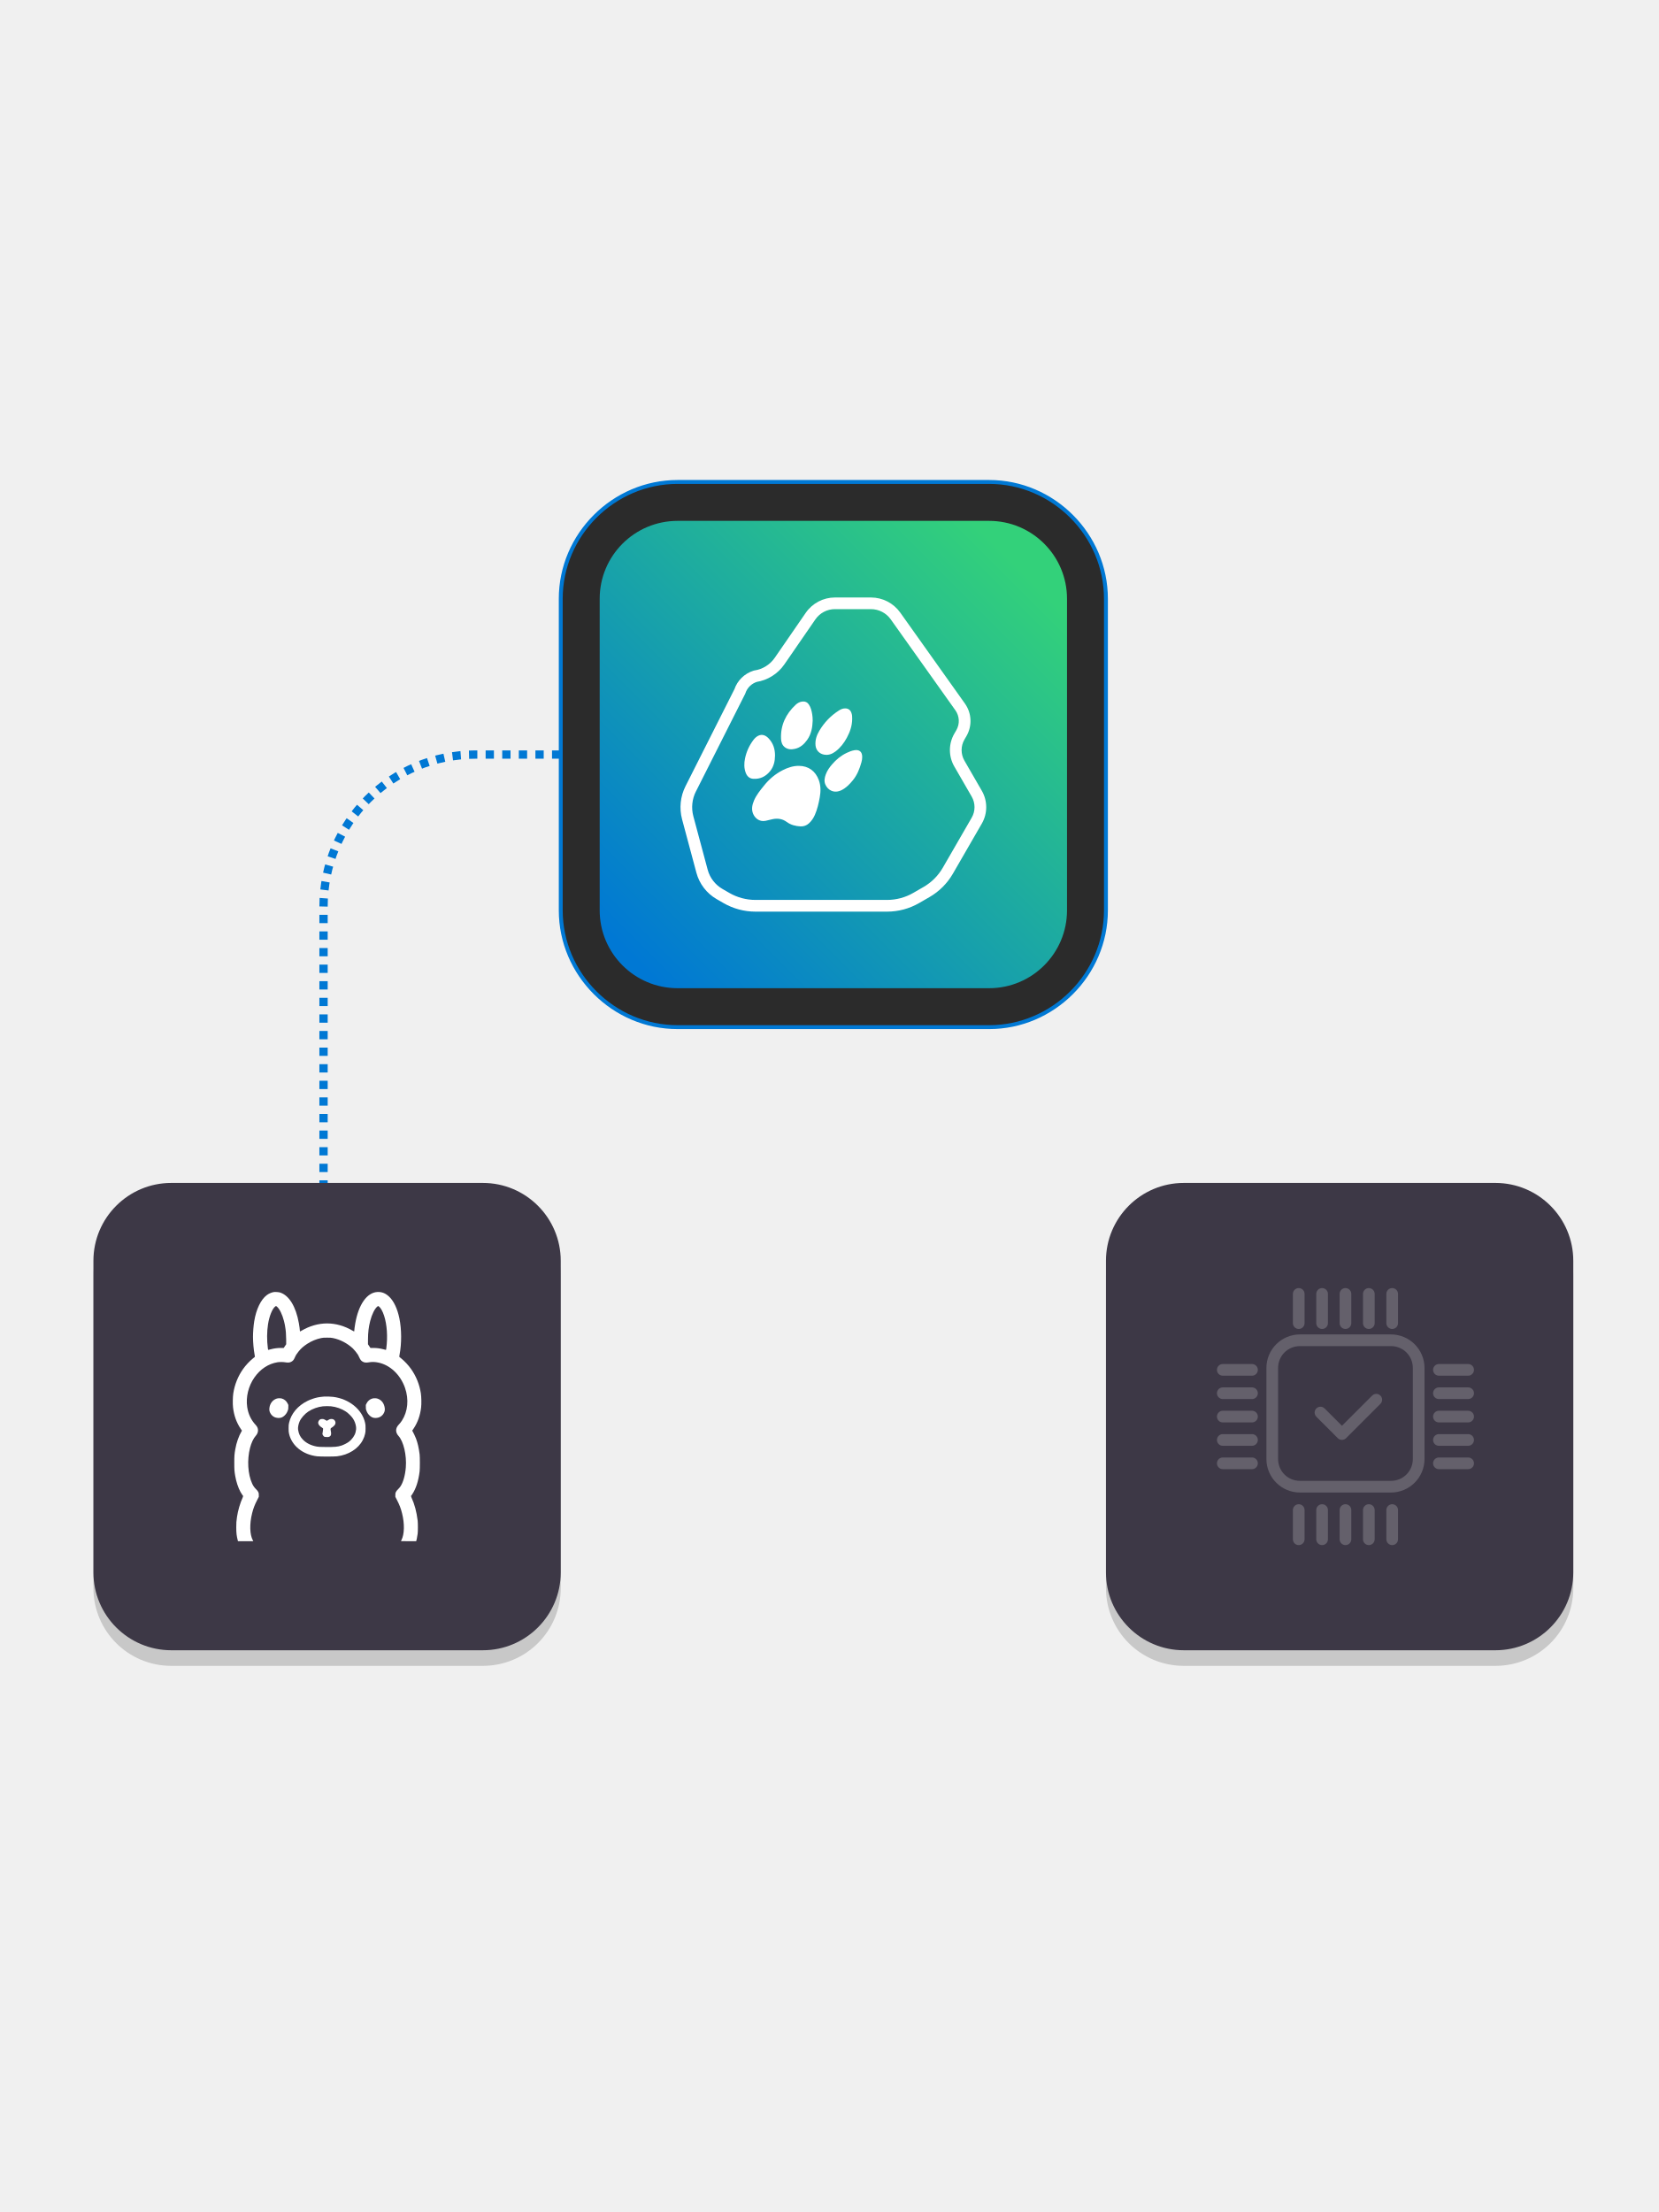
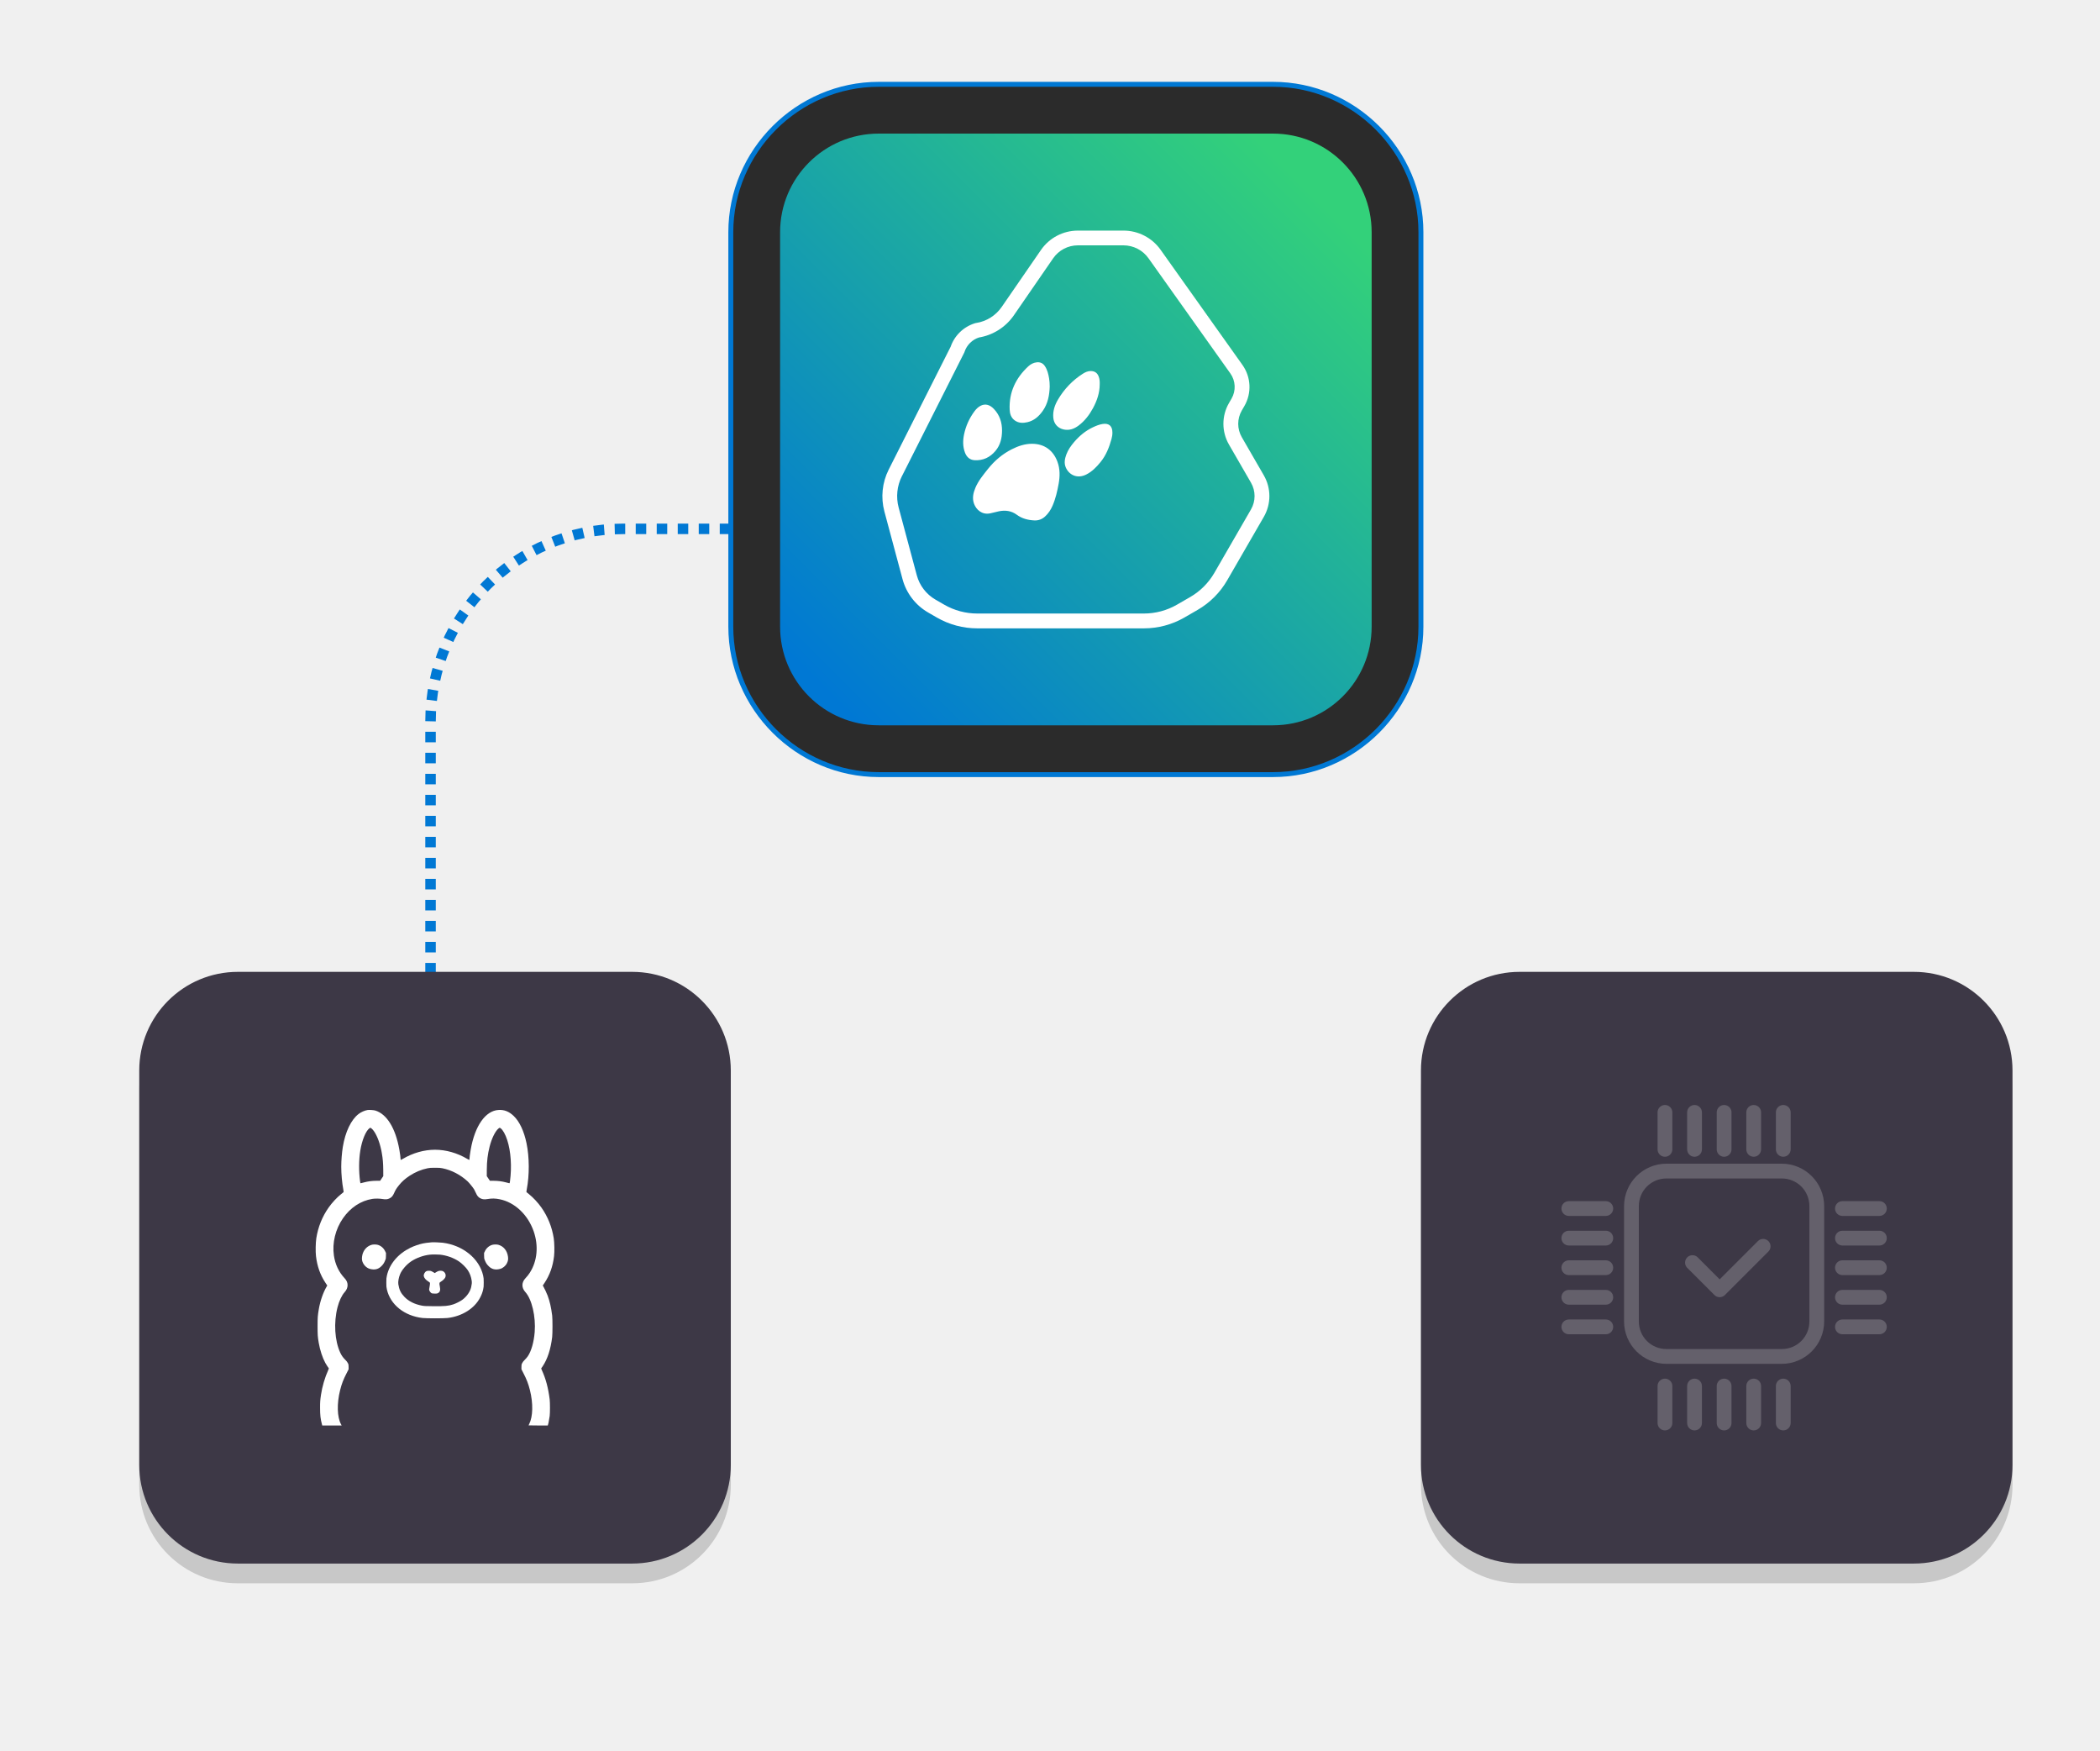
- <svg xmlns="http://www.w3.org/2000/svg" xmlns:xlink="http://www.w3.org/1999/xlink" width="600" height="800" viewBox="0 0 158.75 211.667" version="1.1" id="svg1">
+ <svg xmlns="http://www.w3.org/2000/svg" xmlns:xlink="http://www.w3.org/1999/xlink" width="600" height="500" viewBox="0 0 158.75 132.292" version="1.1" id="svg1">
  <defs id="defs1">
    <linearGradient id="linearGradient190">
      <stop style="stop-color:#0078d4;stop-opacity:1;" offset="0" id="stop190" />
      <stop style="stop-color:#33d17a;stop-opacity:1" offset="1" id="stop191" />
    </linearGradient>
    <linearGradient xlink:href="#linearGradient190" id="linearGradient192-6" gradientUnits="userSpaceOnUse" x1="256.646" y1="244.475" x2="283.104" y2="218.017" />
    <linearGradient xlink:href="#linearGradient190" id="linearGradient1" gradientUnits="userSpaceOnUse" x1="291.042" y1="199.496" x2="317.5" y2="173.037" />
  </defs>
  <g id="layer1">
-     <path id="rect72-6" style="font-variation-settings:'opsz' 32;fill:none;stroke:#0078d4;stroke-width:0.794;stroke-dasharray:0.794, 0.794;stroke-dashoffset:0;stroke-opacity:1;paint-order:stroke markers fill" d="M 30.959,118.505 V 86.755 c 0,-8.062 6.49,-14.552 14.552,-14.552 h 23.746" />
-     <g id="g90" transform="matrix(1.408459,0,0,1.408459,-345.0831,-184.9292)">
-       <path id="rect71" style="font-variation-settings:'opsz' 32;fill:#000000;fill-opacity:0.169;stroke-width:0.529;stroke-dasharray:0.529, 1.587;paint-order:stroke markers fill" d="m 325.438,212.725 h 21.167 c 2.932,0 5.292,2.36 5.292,5.292 v 21.167 c 0,2.932 -2.36,5.292 -5.292,5.292 H 325.438 c -2.932,0 -5.292,-2.36 -5.292,-5.292 v -21.167 c 0,-2.932 2.36,-5.292 5.292,-5.292 z m -34.396,-44.979 h 21.167 c 2.932,0 5.292,2.36 5.292,5.292 v 21.167 c 0,2.932 -2.36,5.292 -5.292,5.292 h -21.167 c -2.932,0 -5.292,-2.36 -5.292,-5.292 v -21.167 c 0,-2.932 2.36,-5.292 5.292,-5.292 z m -34.396,44.979 h 21.167 c 2.932,0 5.292,2.36 5.292,5.292 v 21.167 c 0,2.932 -2.36,5.292 -5.292,5.292 h -21.167 c -2.932,0 -5.292,-2.36 -5.292,-5.292 v -21.167 c 0,-2.932 2.36,-5.292 5.292,-5.292 z" />
-       <rect style="font-variation-settings:'opsz' 32;opacity:1;vector-effect:none;fill:#3d3846;fill-opacity:1;stroke-width:0.529;stroke-linecap:butt;stroke-linejoin:miter;stroke-miterlimit:4;stroke-dasharray:0.529, 1.587;stroke-dashoffset:0;stroke-opacity:1;-inkscape-stroke:none;paint-order:stroke markers fill;stop-color:#000000;stop-opacity:1" id="rect2" width="31.75" height="31.75" x="251.354" y="211.667" ry="5.292" />
-       <g id="g5" transform="matrix(0.01983302,0,0,0.01983302,260.8231,219.075)" style="fill:#ffffff">
-         <path d="M 140.629,0.24 C 132.66,1.527 123.097,5.696 116.354,10.845 95.941,26.354 80.125,59.273 73.444,100.283 c -2.513,15.509 -4.23,37.026 -4.23,53.455 0,19.371 2.268,44.136 5.517,61.239 0.736,3.801 1.103,7.173 0.797,7.418 -0.245,0.245 -3.249,2.697 -6.621,5.394 C 57.383,236.984 44.203,251.145 35.13,264.08 17.721,288.784 6.442,316.86 1.721,347.265 -0.118,359.28 -0.608,383.555 0.863,395.57 4.112,423.278 12.449,446.695 26.732,468.151 l 4.659,6.927 -1.349,2.268 c -9.563,16.061 -17.716,39.294 -21.517,61.607 -3.004,17.655 -3.372,22.375 -3.372,46.037 0,23.847 0.307,28.567 3.126,45.057 3.372,19.739 10.237,40.642 17.9,54.558 2.513,4.536 8.643,13.976 9.379,14.467 0.245,0.122 -0.49,2.39 -1.655,5.026 -8.827,19.31 -16.367,44.995 -19.494,66.635 -2.207,14.834 -2.513,19.616 -2.513,35.248 0,19.922 1.103,29.608 5.272,45.485 l 0.613,2.329 H 44.019 70.317 l -1.716,-3.249 c -10.605,-19.616 -11.586,-56.029 -2.452,-92.38 4.168,-16.797 8.889,-29.118 17.716,-46.099 l 5.272,-10.298 v -6.314 c 0,-5.885 -0.123,-6.559 -2.023,-10.421 -1.471,-2.943 -3.433,-5.456 -6.927,-8.889 -5.946,-5.762 -10.237,-11.831 -13.67,-19.31 -15.08,-32.735 -18.023,-81.346 -7.417,-122.786 4.414,-17.287 11.709,-32.673 19.371,-41.071 5.211,-5.763 7.908,-12.199 7.908,-18.881 0,-6.927 -2.452,-12.628 -7.969,-18.574 -15.816,-16.919 -25.562,-37.517 -29.057,-61.485 -4.965,-34.145 4.046,-71.355 24.52,-100.84 20.046,-28.935 48.182,-47.509 79.63,-52.474 7.049,-1.165 20.229,-0.981 27.585,0.368 8.031,1.41 13.057,0.98 18.207,-1.472 6.375,-3.003 9.563,-6.743 13.302,-15.325 3.31,-7.662 5.885,-11.831 12.812,-20.474 8.337,-10.36 16.367,-17.41 29.24,-25.931 14.713,-9.624 31.448,-16.612 48.122,-19.984 6.068,-1.226 8.888,-1.41 20.229,-1.41 11.341,0 14.161,0.184 20.229,1.41 24.459,4.966 48.735,17.594 68.106,35.493 4.168,3.862 14.16,16.245 17.348,21.395 1.226,2.022 3.372,6.314 4.72,9.501 3.739,8.582 6.927,12.322 13.302,15.325 4.966,2.391 10.176,2.882 17.9,1.594 12.199,-2.084 21.578,-1.9 33.532,0.552 40.704,8.214 76.136,41.746 91.829,86.68 13.67,39.416 9.808,80.672 -10.544,112.18 -3.433,5.334 -6.866,9.625 -11.831,14.897 -10.728,11.463 -10.728,25.685 -0.061,37.455 17.532,19.187 28.505,66.389 25.194,108.012 -2.206,27.463 -9.256,52.045 -18.942,65.96 -1.716,2.452 -5.271,6.62 -7.969,9.195 -3.494,3.433 -5.455,5.946 -6.927,8.889 -1.9,3.862 -2.023,4.536 -2.023,10.421 v 6.314 l 5.272,10.298 c 8.828,16.981 13.548,29.302 17.716,46.099 9.012,35.861 8.215,71.538 -2.084,91.829 -0.858,1.716 -1.594,3.31 -1.594,3.494 0,0.184 11.709,0.306 26.053,0.306 h 25.992 l 0.674,-2.636 c 0.368,-1.409 0.981,-3.555 1.287,-4.781 0.675,-2.697 2.023,-10.666 3.127,-18.329 1.042,-7.724 1.042,-36.168 0,-44.75 -3.923,-31.141 -10.483,-55.845 -21.21,-79.201 -1.165,-2.636 -1.901,-4.904 -1.656,-5.026 0.307,-0.184 2.023,-2.636 3.862,-5.395 13.364,-20.229 21.578,-45.669 25.747,-79.262 1.103,-9.257 1.103,-49.041 0,-57.93 -2.943,-22.926 -6.498,-38.497 -12.383,-54.251 -2.452,-6.559 -8.95,-20.413 -11.708,-24.888 l -1.349,-2.268 4.659,-6.927 c 14.283,-21.456 22.62,-44.873 25.869,-72.581 1.471,-12.015 0.981,-36.29 -0.858,-48.305 -4.782,-30.467 -16,-58.42 -33.409,-83.185 -9.073,-12.935 -22.253,-27.096 -33.777,-36.291 -3.372,-2.697 -6.376,-5.149 -6.621,-5.394 -0.306,-0.245 0.062,-3.617 0.797,-7.418 7.418,-38.681 7.172,-86.924 -0.613,-124.625 C 563.913,57.495 551.653,31.381 535.837,16.301 523.209,4.286 510.336,-0.864 494.888,0.117 459.456,2.202 430.89,42.967 419.61,107.21 c -1.839,10.36 -3.432,22.498 -3.432,25.808 0,1.287 -0.246,2.329 -0.552,2.329 -0.307,0 -2.697,-1.226 -5.272,-2.758 -27.34,-16.184 -57.746,-24.827 -87.354,-24.827 -29.608,0 -60.014,8.643 -87.354,24.827 -2.575,1.532 -4.965,2.758 -5.272,2.758 -0.306,0 -0.552,-1.042 -0.552,-2.329 0,-3.433 -1.655,-15.938 -3.432,-25.808 C 216.152,49.526 192.674,11.335 161.472,1.711 157.181,0.424 144.982,-0.434 140.629,0.24 Z M 151.051,50.139 c 8.827,6.988 18.635,26.972 24.275,49.347 1.042,4.046 2.145,8.705 2.452,10.421 0.245,1.656 0.919,5.395 1.471,8.276 2.391,12.996 3.494,27.034 3.617,44.137 l 0.061,16.858 -4.23,6.252 -4.229,6.314 h -9.87 c -11.524,0 -22.988,1.472 -33.961,4.414 -3.923,0.981 -7.724,1.962 -8.459,2.146 -1.165,0.245 -1.349,-0.123 -2.023,-5.15 -3.617,-27.279 -3.433,-57.5 0.552,-82.634 4.413,-28.014 14.712,-53.393 24.765,-60.871 2.391,-1.778 2.82,-1.716 5.579,0.49 z m 349.538,-0.429 c 6.069,4.475 12.751,16.367 17.716,31.57 9.992,30.405 12.812,72.151 7.54,111.874 -0.674,5.027 -0.858,5.395 -2.023,5.15 -0.735,-0.184 -4.536,-1.165 -8.459,-2.146 -10.973,-2.942 -22.437,-4.414 -33.961,-4.414 h -9.87 l -4.229,-6.314 -4.23,-6.252 0.061,-16.858 c 0.123,-23.785 2.33,-42.359 7.601,-63.018 5.579,-22.191 15.448,-42.175 24.214,-49.163 2.759,-2.207 3.188,-2.268 5.64,-0.429 z" fill="#000000" id="path1-2" style="fill:#ffffff" />
-         <path d="m 313.498,358.237 c -13.303,1.288 -16.919,1.778 -23.295,3.066 -10.36,2.145 -24.214,6.927 -33.838,11.647 -33.47,16.367 -56.519,43.646 -63.569,75.216 -1.41,6.253 -1.594,8.337 -1.594,18.881 0,10.421 0.184,12.689 1.533,18.635 9.379,41.256 47.385,71.723 96.549,77.301 10.666,1.165 56.765,1.165 67.431,0 39.478,-4.475 73.439,-25.869 88.703,-55.907 4.045,-8.03 6.007,-13.241 7.846,-21.394 1.349,-5.946 1.533,-8.214 1.533,-18.635 0,-10.544 -0.184,-12.628 -1.594,-18.881 -10.238,-45.853 -54.742,-81.959 -109.3,-88.825 -7.111,-0.858 -25.746,-1.594 -30.405,-1.104 z m 22.926,33.348 c 18.207,1.962 36.536,8.46 51.248,18.268 7.908,5.272 19.065,16.306 23.846,23.54 5.885,8.949 9.256,18.083 10.789,29.179 0.674,5.088 0.307,8.95 -1.533,17.164 -2.881,12.26 -11.831,25.072 -23.907,34.022 -5.64,4.107 -17.348,10.054 -24.52,12.383 -13.609,4.352 -22.498,5.149 -54.252,4.904 -20.719,-0.184 -24.398,-0.368 -30.344,-1.471 -20.29,-3.801 -36.351,-11.893 -47.998,-24.214 -9.441,-9.931 -13.732,-19.003 -16.061,-33.654 -1.042,-6.805 0.919,-18.084 4.904,-27.586 4.843,-11.586 17.348,-25.991 29.731,-34.267 14.344,-9.563 33.225,-16.367 50.573,-18.206 6.682,-0.736 20.842,-0.736 27.524,-0.062 z" fill="#000000" id="path2" style="fill:#ffffff" />
-         <path d="m 299.584,436.336 c -4.659,2.513 -7.908,8.888 -6.927,13.608 1.103,5.088 5.578,10.238 12.566,14.468 3.74,2.268 3.985,2.574 4.169,4.842 0.122,1.349 -0.368,5.211 -1.042,8.644 -0.736,3.371 -1.288,6.927 -1.288,7.908 0.062,2.636 2.514,6.927 5.088,9.011 2.269,1.839 2.698,1.9 9.073,2.084 5.824,0.184 7.05,0.061 9.379,-1.042 6.008,-2.943 7.54,-8.337 5.333,-18.697 -1.839,-8.643 -1.471,-9.992 3.127,-12.628 4.842,-2.82 9.992,-7.785 11.524,-11.157 2.943,-6.436 0.245,-13.731 -6.253,-17.103 -1.593,-0.797 -3.555,-1.164 -6.436,-1.164 -4.475,0 -7.356,1.042 -12.628,4.413 l -3.004,1.901 -1.9,-1.165 c -7.785,-4.598 -9.195,-5.149 -13.916,-5.088 -3.371,0 -5.21,0.306 -6.865,1.165 z" fill="#000000" id="path3" style="fill:#ffffff" />
-         <path d="m 150.744,365.165 c -10.85,3.433 -18.942,11.402 -23.11,22.743 -2.023,5.395 -3.004,13.916 -2.146,18.513 2.023,10.973 11.034,20.965 21.272,23.724 12.873,3.371 22.497,1.164 31.018,-7.295 4.965,-4.843 7.663,-9.073 10.36,-15.939 1.961,-4.842 2.084,-5.7 2.084,-12.566 l 0.061,-7.356 -2.574,-5.272 c -4.108,-8.337 -11.525,-14.529 -20.107,-16.797 -4.843,-1.226 -12.628,-1.164 -16.858,0.245 z" fill="#000000" id="path4" style="fill:#ffffff" />
-         <path d="m 478.153,364.982 c -8.398,2.268 -15.877,8.52 -19.862,16.735 l -2.574,5.272 0.061,7.356 c 0,6.866 0.123,7.724 2.084,12.566 2.698,6.866 5.395,11.096 10.36,15.939 8.521,8.459 18.145,10.666 31.019,7.295 7.417,-1.962 14.834,-8.215 18.39,-15.51 3.065,-6.191 3.8,-10.666 2.82,-17.716 -2.268,-16.122 -11.709,-27.83 -25.747,-31.937 -4.107,-1.226 -12.076,-1.226 -16.551,0 z" fill="#000000" id="path5" style="fill:#ffffff" />
-       </g>
-       <path id="rect90" style="font-variation-settings:'opsz' 32;fill:#2b2b2b;fill-opacity:1;stroke:#0078d4;stroke-width:0.265;stroke-dasharray:none;stroke-dashoffset:0;stroke-opacity:1;paint-order:fill markers stroke" d="m 256.646,209.021 c -4.352,0 -7.938,3.585 -7.938,7.938 V 238.125 c 0,4.352 3.587,7.936 7.938,7.936 h 21.166 c 4.351,0 7.936,-3.585 7.936,-7.936 v -21.166 c 0,-4.351 -3.583,-7.938 -7.936,-7.938 z" transform="translate(34.39651,-44.97856)" />
-       <rect style="font-variation-settings:'opsz' 32;opacity:1;vector-effect:none;fill:url(#linearGradient1);fill-opacity:1;stroke-width:0.529;stroke-linecap:butt;stroke-linejoin:miter;stroke-miterlimit:4;stroke-dasharray:0.529, 1.587;stroke-dashoffset:0;stroke-opacity:1;-inkscape-stroke:none;paint-order:stroke markers fill;stop-color:#000000;stop-opacity:1" id="rect4" width="31.75" height="31.75" x="285.75" y="166.687" ry="5.292" />
-       <rect style="font-variation-settings:'opsz' 32;fill:#3d3846;fill-opacity:1;stroke-width:0.529;stroke-dasharray:0.529, 1.587;paint-order:stroke markers fill" id="rect16" width="31.75" height="31.75" x="320.146" y="211.667" ry="5.292" />
-       <g id="g10-5-7" transform="matrix(0.396875,0,0,0.396875,291.5708,-60.79586)" style="display:inline;opacity:0.2;fill:#ffffff">
-         <path id="path62-3-3" style="font-variation-settings:'opsz' 32;fill:#ffffff;fill-opacity:1;fill-rule:nonzero;stroke:none;stroke-width:2;stroke-linecap:round;stroke-linejoin:miter;stroke-miterlimit:4;stroke-dasharray:none;stroke-dashoffset:0;stroke-opacity:1;paint-order:fill markers stroke" d="m 120.779,714.454 c 2.097,0 3.754,1.657 3.754,3.754 v 15.558 c 0,2.097 -1.657,3.754 -3.754,3.754 h -15.558 c -2.097,0 -3.754,-1.657 -3.754,-3.754 v -15.558 c 0,-2.097 1.657,-3.754 3.754,-3.754 z m -21.312,3.754 v 15.558 c 0,3.183 2.571,5.754 5.754,5.754 h 15.558 c 3.183,0 5.754,-2.571 5.754,-5.754 v -15.558 c 0,-3.183 -2.571,-5.754 -5.754,-5.754 h -15.558 c -3.183,0 -5.754,2.571 -5.754,5.754 z M 129,719.52 h 5 a 1,1 0 1 0 0,-2 h -5 a 1,1 0 1 0 0,2 z m 0,4 h 5 a 1,1 0 1 0 0,-2 h -5 a 1,1 0 1 0 0,2 z m 0,4 h 5 a 1,1 0 1 0 0,-2 h -5 a 1,1 0 1 0 0,2 z m 0,4 h 5 a 1,1 0 1 0 0,-2 h -5 a 1,1 0 1 0 0,2 z m 0,4 h 5 a 1,1 0 1 0 0,-2 h -5 a 1,1 0 1 0 0,2 z m -37,-16 h 5 a 1,1 0 1 0 0,-2 h -5 a 1,1 0 1 0 0,2 z m 0,4 h 5 a 1,1 0 1 0 0,-2 h -5 a 1,1 0 1 0 0,2 z m 0,4 h 5 a 1,1 0 1 0 0,-2 h -5 a 1,1 0 1 0 0,2 z m 0,4 h 5 a 1,1 0 1 0 0,-2 h -5 a 1,1 0 1 0 0,2 z m 0,4 h 5 a 1,1 0 1 0 0,-2 h -5 a 1,1 0 1 0 0,2 z m 28,7 v 5 a 1,1 0 1 0 2,0 v -5 a 1,1 0 1 0 -2,0 z m -4,-1e-5 -1e-5,5 a 1,1 0 1 0 2,0 l 1e-5,-5 a 1,1 0 1 0 -2,0 z m -4,-10e-6 2e-5,5 a 1,1 0 1 0 2,0 l -2e-5,-5 a 1,1 0 1 0 -2,0 z m -4,10e-6 -1e-5,5 a 1,1 0 1 0 2,0 l 1e-5,-5 a 1,1 0 1 0 -2,0 z m -4,0 -1e-5,5 a 1,1 0 1 0 2,0 l 1e-5,-5 a 1,1 0 1 0 -2,0 z m 16,-37 v 5 a 1,1 0 1 0 2,0 v -5 a 1,1 0 1 0 -2,0 z m -4,10e-6 v 5 a 1,1 0 1 0 2,0 v -5 a 1,1 0 1 0 -2,0 z m -4,-10e-6 -1e-5,5 a 1,1 0 1 0 2,0 l 1e-5,-5 a 1,1 0 1 0 -2,0 z m -4,0 v 5 a 1,1 0 1 0 2,0 v -5 a 1,1 0 1 0 -2,0 z m -4,0 1e-5,5 a 1,1 0 1 0 2,0 l -1e-5,-5 a 1,1 0 1 0 -2,0 z m 4.026,21.029 3.667,3.667 a 1,1 0 0 0 1.414,0 l 5.867,-5.867 a 1,1 0 1 0 -1.414,-1.414 l -5.867,5.867 1.414,0 -3.667,-3.667 a 1,1 0 1 0 -1.414,1.414 z" />
-       </g>
-       <g id="g166-8" transform="translate(-0.1445865,-0.07672662)" style="opacity:1;fill:#ffffff">
-         <g id="g27-8" transform="matrix(0.155576,0,0,0.155576,229.0524,166.1743)" style="fill:#ffffff;fill-opacity:1;stroke:none;stroke-width:3.401;stroke-dasharray:none">
-           <path id="path20-1-4" d="m 480.009,106.878 c 0.02,0.774 -0.12,1.531 -0.321,2.268 -0.788,2.876 -1.875,5.614 -3.788,7.953 -1.385,1.693 -2.896,3.257 -4.877,4.259 -3.268,1.653 -6.073,0.033 -7.123,-2.48 -0.611,-1.463 -0.319,-2.949 0.205,-4.384 0.603,-1.648 1.613,-3.05 2.741,-4.37 1.803,-2.112 3.911,-3.844 6.432,-5.039 1.048,-0.496 2.119,-0.932 3.273,-1.133 2.215,-0.386 3.465,0.666 3.457,2.927 z m -38.077,-0.583 c -0.019,2.478 -0.555,4.869 -2.215,6.872 -1.892,2.282 -4.329,3.465 -7.321,3.262 -1.623,-0.11 -2.68,-1.124 -3.239,-2.59 -0.784,-2.058 -0.763,-4.201 -0.32,-6.32 0.608,-2.915 1.821,-5.583 3.6,-7.974 0.585,-0.788 1.292,-1.49 2.192,-1.928 1.559,-0.758 3.116,-0.316 4.507,1.153 1.989,2.101 2.811,4.618 2.796,7.525 z m 33.701,-16.06 c -0.008,2.979 -0.944,5.709 -2.343,8.289 -1.251,2.304 -2.824,4.366 -4.943,5.959 -1.512,1.137 -3.161,1.76 -5.093,1.365 -2.075,-0.425 -3.453,-1.979 -3.639,-4.064 -0.205,-2.324 0.519,-4.408 1.673,-6.347 2.14,-3.59 4.961,-6.549 8.491,-8.807 0.831,-0.532 1.715,-0.945 2.739,-0.95 1.361,-0.006 2.291,0.634 2.767,1.919 0.316,0.851 0.384,1.734 0.348,2.635 z m -17.253,0.823 c -0.096,2.864 -0.584,5.824 -2.421,8.401 -1.328,1.864 -2.971,3.337 -5.26,3.867 -1.524,0.353 -3.055,0.357 -4.404,-0.629 -1.264,-0.924 -1.673,-2.307 -1.733,-3.754 -0.243,-5.954 2.097,-10.832 6.387,-14.841 0.825,-0.772 1.804,-1.312 2.983,-1.431 1.187,-0.12 2.103,0.315 2.753,1.267 0.873,1.278 1.227,2.758 1.48,4.257 0.148,0.877 0.216,1.766 0.216,2.864 z m -5.252,46.152 c -2.208,-0.109 -4.276,-0.613 -6.104,-1.96 -1.863,-1.373 -3.976,-1.658 -6.207,-1.184 -1.011,0.215 -2.004,0.505 -3.016,0.709 -2.825,0.569 -4.787,-1.325 -5.512,-3.272 -0.704,-1.889 -0.309,-3.722 0.435,-5.508 1.028,-2.47 2.725,-4.497 4.369,-6.558 2.252,-2.824 4.952,-5.117 8.175,-6.761 2.213,-1.129 4.552,-1.915 7.056,-1.905 4.273,0.018 7.307,2.323 8.733,6.222 0.904,2.472 0.869,4.999 0.412,7.535 -0.471,2.615 -1.063,5.208 -2.132,7.654 -0.609,1.394 -1.445,2.66 -2.588,3.694 -1.025,0.929 -2.232,1.376 -3.621,1.334 z" style="font-variation-settings:'opsz' 32;opacity:1;fill:#ffffff;fill-opacity:1;fill-rule:nonzero;stroke:none;stroke-width:3.401;stroke-linecap:butt;stroke-linejoin:miter;stroke-miterlimit:4;stroke-dasharray:none;stroke-dashoffset:0;stroke-opacity:1;paint-order:fill markers stroke;stop-color:#000000;stop-opacity:1" />
+     <g id="g1" transform="translate(1.587511,-3.223444)">
+       <path id="rect72-6" style="font-variation-settings:'opsz' 32;fill:none;stroke:#0078d4;stroke-width:0.794;stroke-dasharray:0.794, 0.794;stroke-dashoffset:0;stroke-opacity:1;paint-order:stroke markers fill" d="M 30.959,89.495 V 57.745 c 0,-8.062 6.49,-14.552 14.552,-14.552 h 23.746" />
+       <g id="g90" transform="matrix(1.408459,0,0,1.408459,-345.0831,-221.4514)">
+         <path id="rect71" style="font-variation-settings:'opsz' 32;fill:#000000;fill-opacity:0.169;stroke-width:0.529;stroke-dasharray:0.529, 1.587;paint-order:stroke markers fill" d="m 325.438,212.725 h 21.167 c 2.932,0 5.292,2.36 5.292,5.292 v 21.167 c 0,2.932 -2.36,5.292 -5.292,5.292 H 325.438 c -2.932,0 -5.292,-2.36 -5.292,-5.292 v -21.167 c 0,-2.932 2.36,-5.292 5.292,-5.292 z m -34.396,-44.979 h 21.167 c 2.932,0 5.292,2.36 5.292,5.292 v 21.167 c 0,2.932 -2.36,5.292 -5.292,5.292 h -21.167 c -2.932,0 -5.292,-2.36 -5.292,-5.292 v -21.167 c 0,-2.932 2.36,-5.292 5.292,-5.292 z m -34.396,44.979 h 21.167 c 2.932,0 5.292,2.36 5.292,5.292 v 21.167 c 0,2.932 -2.36,5.292 -5.292,5.292 h -21.167 c -2.932,0 -5.292,-2.36 -5.292,-5.292 v -21.167 c 0,-2.932 2.36,-5.292 5.292,-5.292 z" />
+         <rect style="font-variation-settings:'opsz' 32;opacity:1;vector-effect:none;fill:#3d3846;fill-opacity:1;stroke-width:0.529;stroke-linecap:butt;stroke-linejoin:miter;stroke-miterlimit:4;stroke-dasharray:0.529, 1.587;stroke-dashoffset:0;stroke-opacity:1;-inkscape-stroke:none;paint-order:stroke markers fill;stop-color:#000000;stop-opacity:1" id="rect2" width="31.75" height="31.75" x="251.354" y="211.667" ry="5.292" rx="5.292" />
+         <g id="g5" transform="matrix(0.01983302,0,0,0.01983302,260.8231,219.075)" style="fill:#ffffff">
+           <path d="M 140.629,0.24 C 132.66,1.527 123.097,5.696 116.354,10.845 95.941,26.354 80.125,59.273 73.444,100.283 c -2.513,15.509 -4.23,37.026 -4.23,53.455 0,19.371 2.268,44.136 5.517,61.239 0.736,3.801 1.103,7.173 0.797,7.418 -0.245,0.245 -3.249,2.697 -6.621,5.394 C 57.383,236.984 44.203,251.145 35.13,264.08 17.721,288.784 6.442,316.86 1.721,347.265 -0.118,359.28 -0.608,383.555 0.863,395.57 4.112,423.278 12.449,446.695 26.732,468.151 l 4.659,6.927 -1.349,2.268 c -9.563,16.061 -17.716,39.294 -21.517,61.607 -3.004,17.655 -3.372,22.375 -3.372,46.037 0,23.847 0.307,28.567 3.126,45.057 3.372,19.739 10.237,40.642 17.9,54.558 2.513,4.536 8.643,13.976 9.379,14.467 0.245,0.122 -0.49,2.39 -1.655,5.026 -8.827,19.31 -16.367,44.995 -19.494,66.635 -2.207,14.834 -2.513,19.616 -2.513,35.248 0,19.922 1.103,29.608 5.272,45.485 l 0.613,2.329 H 44.019 70.317 l -1.716,-3.249 c -10.605,-19.616 -11.586,-56.029 -2.452,-92.38 4.168,-16.797 8.889,-29.118 17.716,-46.099 l 5.272,-10.298 v -6.314 c 0,-5.885 -0.123,-6.559 -2.023,-10.421 -1.471,-2.943 -3.433,-5.456 -6.927,-8.889 -5.946,-5.762 -10.237,-11.831 -13.67,-19.31 -15.08,-32.735 -18.023,-81.346 -7.417,-122.786 4.414,-17.287 11.709,-32.673 19.371,-41.071 5.211,-5.763 7.908,-12.199 7.908,-18.881 0,-6.927 -2.452,-12.628 -7.969,-18.574 -15.816,-16.919 -25.562,-37.517 -29.057,-61.485 -4.965,-34.145 4.046,-71.355 24.52,-100.84 20.046,-28.935 48.182,-47.509 79.63,-52.474 7.049,-1.165 20.229,-0.981 27.585,0.368 8.031,1.41 13.057,0.98 18.207,-1.472 6.375,-3.003 9.563,-6.743 13.302,-15.325 3.31,-7.662 5.885,-11.831 12.812,-20.474 8.337,-10.36 16.367,-17.41 29.24,-25.931 14.713,-9.624 31.448,-16.612 48.122,-19.984 6.068,-1.226 8.888,-1.41 20.229,-1.41 11.341,0 14.161,0.184 20.229,1.41 24.459,4.966 48.735,17.594 68.106,35.493 4.168,3.862 14.16,16.245 17.348,21.395 1.226,2.022 3.372,6.314 4.72,9.501 3.739,8.582 6.927,12.322 13.302,15.325 4.966,2.391 10.176,2.882 17.9,1.594 12.199,-2.084 21.578,-1.9 33.532,0.552 40.704,8.214 76.136,41.746 91.829,86.68 13.67,39.416 9.808,80.672 -10.544,112.18 -3.433,5.334 -6.866,9.625 -11.831,14.897 -10.728,11.463 -10.728,25.685 -0.061,37.455 17.532,19.187 28.505,66.389 25.194,108.012 -2.206,27.463 -9.256,52.045 -18.942,65.96 -1.716,2.452 -5.271,6.62 -7.969,9.195 -3.494,3.433 -5.455,5.946 -6.927,8.889 -1.9,3.862 -2.023,4.536 -2.023,10.421 v 6.314 l 5.272,10.298 c 8.828,16.981 13.548,29.302 17.716,46.099 9.012,35.861 8.215,71.538 -2.084,91.829 -0.858,1.716 -1.594,3.31 -1.594,3.494 0,0.184 11.709,0.306 26.053,0.306 h 25.992 l 0.674,-2.636 c 0.368,-1.409 0.981,-3.555 1.287,-4.781 0.675,-2.697 2.023,-10.666 3.127,-18.329 1.042,-7.724 1.042,-36.168 0,-44.75 -3.923,-31.141 -10.483,-55.845 -21.21,-79.201 -1.165,-2.636 -1.901,-4.904 -1.656,-5.026 0.307,-0.184 2.023,-2.636 3.862,-5.395 13.364,-20.229 21.578,-45.669 25.747,-79.262 1.103,-9.257 1.103,-49.041 0,-57.93 -2.943,-22.926 -6.498,-38.497 -12.383,-54.251 -2.452,-6.559 -8.95,-20.413 -11.708,-24.888 l -1.349,-2.268 4.659,-6.927 c 14.283,-21.456 22.62,-44.873 25.869,-72.581 1.471,-12.015 0.981,-36.29 -0.858,-48.305 -4.782,-30.467 -16,-58.42 -33.409,-83.185 -9.073,-12.935 -22.253,-27.096 -33.777,-36.291 -3.372,-2.697 -6.376,-5.149 -6.621,-5.394 -0.306,-0.245 0.062,-3.617 0.797,-7.418 7.418,-38.681 7.172,-86.924 -0.613,-124.625 C 563.913,57.495 551.653,31.381 535.837,16.301 523.209,4.286 510.336,-0.864 494.888,0.117 459.456,2.202 430.89,42.967 419.61,107.21 c -1.839,10.36 -3.432,22.498 -3.432,25.808 0,1.287 -0.246,2.329 -0.552,2.329 -0.307,0 -2.697,-1.226 -5.272,-2.758 -27.34,-16.184 -57.746,-24.827 -87.354,-24.827 -29.608,0 -60.014,8.643 -87.354,24.827 -2.575,1.532 -4.965,2.758 -5.272,2.758 -0.306,0 -0.552,-1.042 -0.552,-2.329 0,-3.433 -1.655,-15.938 -3.432,-25.808 C 216.152,49.526 192.674,11.335 161.472,1.711 157.181,0.424 144.982,-0.434 140.629,0.24 Z M 151.051,50.139 c 8.827,6.988 18.635,26.972 24.275,49.347 1.042,4.046 2.145,8.705 2.452,10.421 0.245,1.656 0.919,5.395 1.471,8.276 2.391,12.996 3.494,27.034 3.617,44.137 l 0.061,16.858 -4.23,6.252 -4.229,6.314 h -9.87 c -11.524,0 -22.988,1.472 -33.961,4.414 -3.923,0.981 -7.724,1.962 -8.459,2.146 -1.165,0.245 -1.349,-0.123 -2.023,-5.15 -3.617,-27.279 -3.433,-57.5 0.552,-82.634 4.413,-28.014 14.712,-53.393 24.765,-60.871 2.391,-1.778 2.82,-1.716 5.579,0.49 z m 349.538,-0.429 c 6.069,4.475 12.751,16.367 17.716,31.57 9.992,30.405 12.812,72.151 7.54,111.874 -0.674,5.027 -0.858,5.395 -2.023,5.15 -0.735,-0.184 -4.536,-1.165 -8.459,-2.146 -10.973,-2.942 -22.437,-4.414 -33.961,-4.414 h -9.87 l -4.229,-6.314 -4.23,-6.252 0.061,-16.858 c 0.123,-23.785 2.33,-42.359 7.601,-63.018 5.579,-22.191 15.448,-42.175 24.214,-49.163 2.759,-2.207 3.188,-2.268 5.64,-0.429 z" fill="#000000" id="path1-2" style="fill:#ffffff" />
+           <path d="m 313.498,358.237 c -13.303,1.288 -16.919,1.778 -23.295,3.066 -10.36,2.145 -24.214,6.927 -33.838,11.647 -33.47,16.367 -56.519,43.646 -63.569,75.216 -1.41,6.253 -1.594,8.337 -1.594,18.881 0,10.421 0.184,12.689 1.533,18.635 9.379,41.256 47.385,71.723 96.549,77.301 10.666,1.165 56.765,1.165 67.431,0 39.478,-4.475 73.439,-25.869 88.703,-55.907 4.045,-8.03 6.007,-13.241 7.846,-21.394 1.349,-5.946 1.533,-8.214 1.533,-18.635 0,-10.544 -0.184,-12.628 -1.594,-18.881 -10.238,-45.853 -54.742,-81.959 -109.3,-88.825 -7.111,-0.858 -25.746,-1.594 -30.405,-1.104 z m 22.926,33.348 c 18.207,1.962 36.536,8.46 51.248,18.268 7.908,5.272 19.065,16.306 23.846,23.54 5.885,8.949 9.256,18.083 10.789,29.179 0.674,5.088 0.307,8.95 -1.533,17.164 -2.881,12.26 -11.831,25.072 -23.907,34.022 -5.64,4.107 -17.348,10.054 -24.52,12.383 -13.609,4.352 -22.498,5.149 -54.252,4.904 -20.719,-0.184 -24.398,-0.368 -30.344,-1.471 -20.29,-3.801 -36.351,-11.893 -47.998,-24.214 -9.441,-9.931 -13.732,-19.003 -16.061,-33.654 -1.042,-6.805 0.919,-18.084 4.904,-27.586 4.843,-11.586 17.348,-25.991 29.731,-34.267 14.344,-9.563 33.225,-16.367 50.573,-18.206 6.682,-0.736 20.842,-0.736 27.524,-0.062 z" fill="#000000" id="path2" style="fill:#ffffff" />
+           <path d="m 299.584,436.336 c -4.659,2.513 -7.908,8.888 -6.927,13.608 1.103,5.088 5.578,10.238 12.566,14.468 3.74,2.268 3.985,2.574 4.169,4.842 0.122,1.349 -0.368,5.211 -1.042,8.644 -0.736,3.371 -1.288,6.927 -1.288,7.908 0.062,2.636 2.514,6.927 5.088,9.011 2.269,1.839 2.698,1.9 9.073,2.084 5.824,0.184 7.05,0.061 9.379,-1.042 6.008,-2.943 7.54,-8.337 5.333,-18.697 -1.839,-8.643 -1.471,-9.992 3.127,-12.628 4.842,-2.82 9.992,-7.785 11.524,-11.157 2.943,-6.436 0.245,-13.731 -6.253,-17.103 -1.593,-0.797 -3.555,-1.164 -6.436,-1.164 -4.475,0 -7.356,1.042 -12.628,4.413 l -3.004,1.901 -1.9,-1.165 c -7.785,-4.598 -9.195,-5.149 -13.916,-5.088 -3.371,0 -5.21,0.306 -6.865,1.165 z" fill="#000000" id="path3" style="fill:#ffffff" />
+           <path d="m 150.744,365.165 c -10.85,3.433 -18.942,11.402 -23.11,22.743 -2.023,5.395 -3.004,13.916 -2.146,18.513 2.023,10.973 11.034,20.965 21.272,23.724 12.873,3.371 22.497,1.164 31.018,-7.295 4.965,-4.843 7.663,-9.073 10.36,-15.939 1.961,-4.842 2.084,-5.7 2.084,-12.566 l 0.061,-7.356 -2.574,-5.272 c -4.108,-8.337 -11.525,-14.529 -20.107,-16.797 -4.843,-1.226 -12.628,-1.164 -16.858,0.245 z" fill="#000000" id="path4" style="fill:#ffffff" />
+           <path d="m 478.153,364.982 c -8.398,2.268 -15.877,8.52 -19.862,16.735 l -2.574,5.272 0.061,7.356 c 0,6.866 0.123,7.724 2.084,12.566 2.698,6.866 5.395,11.096 10.36,15.939 8.521,8.459 18.145,10.666 31.019,7.295 7.417,-1.962 14.834,-8.215 18.39,-15.51 3.065,-6.191 3.8,-10.666 2.82,-17.716 -2.268,-16.122 -11.709,-27.83 -25.747,-31.937 -4.107,-1.226 -12.076,-1.226 -16.551,0 z" fill="#000000" id="path5" style="fill:#ffffff" />
        </g>
-         <path style="font-variation-settings:'opsz' 32;fill:#ffffff;fill-opacity:1;fill-rule:nonzero;stroke:none;stroke-width:0.873;stroke-linecap:round;stroke-linejoin:miter;stroke-miterlimit:4;stroke-dasharray:none;stroke-dashoffset:0;stroke-opacity:1;paint-order:fill markers stroke" d="m 206.873,620.094 c 0.223,0.831 0.766,1.539 1.511,1.969 l 0.513,0.296 c 0.726,0.419 1.549,0.64 2.388,0.64 l 9.835,0 c 0.838,0 1.662,-0.221 2.388,-0.64 l 0.777,-0.448 c 0.726,-0.419 1.329,-1.022 1.748,-1.748 l 2.161,-3.742 c 0.438,-0.758 0.438,-1.692 0,-2.45 l -1.299,-2.249 c -0.282,-0.489 -0.282,-1.089 0,-1.577 l 0.152,-0.262 c 0.44,-0.762 0.395,-1.709 -0.115,-2.426 l -4.83,-6.794 c -0.505,-0.71 -1.321,-1.131 -2.192,-1.131 h -2.687 c -0.872,0 -1.687,0.428 -2.182,1.146 l -2.314,3.357 c -0.353,0.512 -0.901,0.855 -1.516,0.949 a 2.261,2.261 0 0 1 -0.029,0.004 2.216,2.216 0 0 0 -0.034,0.01 c -0.682,0.21 -1.22,0.737 -1.445,1.415 l 0.025,-0.059 -3.67,7.278 c -0.386,0.764 -0.476,1.644 -0.255,2.471 z m -0.036,-6.071 3.686,-7.308 a 1.343,1.343 0 0 1 0.009,-0.029 c 0.136,-0.41 0.461,-0.728 0.873,-0.855 l -0.063,0.014 c 0.852,-0.13 1.613,-0.607 2.103,-1.317 l 2.314,-3.357 c 0.332,-0.482 0.878,-0.769 1.463,-0.769 h 2.687 c 0.589,0 1.14,0.284 1.481,0.764 l 4.83,6.794 c 0.312,0.439 0.339,1.017 0.07,1.484 l -0.152,0.262 c -0.438,0.758 -0.438,1.692 0,2.45 l 1.299,2.249 c 0.282,0.489 0.282,1.089 0,1.577 l -2.161,3.742 c -0.343,0.593 -0.835,1.086 -1.429,1.429 l -0.777,0.448 c -0.593,0.343 -1.266,0.523 -1.951,0.523 l -9.835,0 c -0.685,0 -1.358,-0.18 -1.951,-0.523 l -0.513,-0.296 c -0.545,-0.314 -0.942,-0.832 -1.105,-1.439 l -1.07,-3.993 c -0.166,-0.62 -0.098,-1.279 0.191,-1.852 z" id="path137-3" transform="matrix(0.9095054,0,0,0.9095054,104.3133,-373.3091)" />
+         <path id="rect90" style="font-variation-settings:'opsz' 32;fill:#2b2b2b;fill-opacity:1;stroke:#0078d4;stroke-width:0.265;stroke-dasharray:none;stroke-dashoffset:0;stroke-opacity:1;paint-order:fill markers stroke" d="m 256.646,209.021 c -4.352,0 -7.938,3.585 -7.938,7.938 V 238.125 c 0,4.352 3.587,7.936 7.938,7.936 h 21.166 c 4.351,0 7.936,-3.585 7.936,-7.936 v -21.166 c 0,-4.351 -3.583,-7.938 -7.936,-7.938 z" transform="translate(34.39651,-44.97856)" />
+         <rect style="font-variation-settings:'opsz' 32;opacity:1;vector-effect:none;fill:url(#linearGradient1);fill-opacity:1;stroke-width:0.529;stroke-linecap:butt;stroke-linejoin:miter;stroke-miterlimit:4;stroke-dasharray:0.529, 1.587;stroke-dashoffset:0;stroke-opacity:1;-inkscape-stroke:none;paint-order:stroke markers fill;stop-color:#000000;stop-opacity:1" id="rect4" width="31.75" height="31.75" x="285.75" y="166.687" ry="5.292" rx="5.292" />
+         <rect style="font-variation-settings:'opsz' 32;fill:#3d3846;fill-opacity:1;stroke-width:0.529;stroke-dasharray:0.529, 1.587;paint-order:stroke markers fill" id="rect16" width="31.75" height="31.75" x="320.146" y="211.667" ry="5.292" rx="5.292" />
+         <g id="g10-5-7" transform="matrix(0.396875,0,0,0.396875,291.5708,-60.79586)" style="display:inline;opacity:0.2;fill:#ffffff">
+           <path id="path62-3-3" style="font-variation-settings:'opsz' 32;fill:#ffffff;fill-opacity:1;fill-rule:nonzero;stroke:none;stroke-width:2;stroke-linecap:round;stroke-linejoin:miter;stroke-miterlimit:4;stroke-dasharray:none;stroke-dashoffset:0;stroke-opacity:1;paint-order:fill markers stroke" d="m 120.779,714.454 c 2.097,0 3.754,1.657 3.754,3.754 v 15.558 c 0,2.097 -1.657,3.754 -3.754,3.754 h -15.558 c -2.097,0 -3.754,-1.657 -3.754,-3.754 v -15.558 c 0,-2.097 1.657,-3.754 3.754,-3.754 z m -21.312,3.754 v 15.558 c 0,3.183 2.571,5.754 5.754,5.754 h 15.558 c 3.183,0 5.754,-2.571 5.754,-5.754 v -15.558 c 0,-3.183 -2.571,-5.754 -5.754,-5.754 h -15.558 c -3.183,0 -5.754,2.571 -5.754,5.754 z M 129,719.52 h 5 a 1,1 0 1 0 0,-2 h -5 a 1,1 0 1 0 0,2 z m 0,4 h 5 a 1,1 0 1 0 0,-2 h -5 a 1,1 0 1 0 0,2 z m 0,4 h 5 a 1,1 0 1 0 0,-2 h -5 a 1,1 0 1 0 0,2 z m 0,4 h 5 a 1,1 0 1 0 0,-2 h -5 a 1,1 0 1 0 0,2 z m 0,4 h 5 a 1,1 0 1 0 0,-2 h -5 a 1,1 0 1 0 0,2 z m -37,-16 h 5 a 1,1 0 1 0 0,-2 h -5 a 1,1 0 1 0 0,2 z m 0,4 h 5 a 1,1 0 1 0 0,-2 h -5 a 1,1 0 1 0 0,2 z m 0,4 h 5 a 1,1 0 1 0 0,-2 h -5 a 1,1 0 1 0 0,2 z m 0,4 h 5 a 1,1 0 1 0 0,-2 h -5 a 1,1 0 1 0 0,2 z m 0,4 h 5 a 1,1 0 1 0 0,-2 h -5 a 1,1 0 1 0 0,2 z m 28,7 v 5 a 1,1 0 1 0 2,0 v -5 a 1,1 0 1 0 -2,0 z m -4,-1e-5 -1e-5,5 a 1,1 0 1 0 2,0 l 1e-5,-5 a 1,1 0 1 0 -2,0 z m -4,-10e-6 2e-5,5 a 1,1 0 1 0 2,0 l -2e-5,-5 a 1,1 0 1 0 -2,0 z m -4,10e-6 -1e-5,5 a 1,1 0 1 0 2,0 l 1e-5,-5 a 1,1 0 1 0 -2,0 z m -4,0 -1e-5,5 a 1,1 0 1 0 2,0 l 1e-5,-5 a 1,1 0 1 0 -2,0 z m 16,-37 v 5 a 1,1 0 1 0 2,0 v -5 a 1,1 0 1 0 -2,0 z m -4,10e-6 v 5 a 1,1 0 1 0 2,0 v -5 a 1,1 0 1 0 -2,0 z m -4,-10e-6 -1e-5,5 a 1,1 0 1 0 2,0 l 1e-5,-5 a 1,1 0 1 0 -2,0 z m -4,0 v 5 a 1,1 0 1 0 2,0 v -5 a 1,1 0 1 0 -2,0 z m -4,0 1e-5,5 a 1,1 0 1 0 2,0 l -1e-5,-5 a 1,1 0 1 0 -2,0 z m 4.026,21.029 3.667,3.667 a 1,1 0 0 0 1.414,0 l 5.867,-5.867 a 1,1 0 1 0 -1.414,-1.414 l -5.867,5.867 1.414,0 -3.667,-3.667 a 1,1 0 1 0 -1.414,1.414 z" />
+         </g>
+         <g id="g166-8" transform="translate(-0.1445865,-0.07672662)" style="opacity:1;fill:#ffffff">
+           <g id="g27-8" transform="matrix(0.155576,0,0,0.155576,229.0524,166.1743)" style="fill:#ffffff;fill-opacity:1;stroke:none;stroke-width:3.401;stroke-dasharray:none">
+             <path id="path20-1-4" d="m 480.009,106.878 c 0.02,0.774 -0.12,1.531 -0.321,2.268 -0.788,2.876 -1.875,5.614 -3.788,7.953 -1.385,1.693 -2.896,3.257 -4.877,4.259 -3.268,1.653 -6.073,0.033 -7.123,-2.48 -0.611,-1.463 -0.319,-2.949 0.205,-4.384 0.603,-1.648 1.613,-3.05 2.741,-4.37 1.803,-2.112 3.911,-3.844 6.432,-5.039 1.048,-0.496 2.119,-0.932 3.273,-1.133 2.215,-0.386 3.465,0.666 3.457,2.927 z m -38.077,-0.583 c -0.019,2.478 -0.555,4.869 -2.215,6.872 -1.892,2.282 -4.329,3.465 -7.321,3.262 -1.623,-0.11 -2.68,-1.124 -3.239,-2.59 -0.784,-2.058 -0.763,-4.201 -0.32,-6.32 0.608,-2.915 1.821,-5.583 3.6,-7.974 0.585,-0.788 1.292,-1.49 2.192,-1.928 1.559,-0.758 3.116,-0.316 4.507,1.153 1.989,2.101 2.811,4.618 2.796,7.525 z m 33.701,-16.06 c -0.008,2.979 -0.944,5.709 -2.343,8.289 -1.251,2.304 -2.824,4.366 -4.943,5.959 -1.512,1.137 -3.161,1.76 -5.093,1.365 -2.075,-0.425 -3.453,-1.979 -3.639,-4.064 -0.205,-2.324 0.519,-4.408 1.673,-6.347 2.14,-3.59 4.961,-6.549 8.491,-8.807 0.831,-0.532 1.715,-0.945 2.739,-0.95 1.361,-0.006 2.291,0.634 2.767,1.919 0.316,0.851 0.384,1.734 0.348,2.635 z m -17.253,0.823 c -0.096,2.864 -0.584,5.824 -2.421,8.401 -1.328,1.864 -2.971,3.337 -5.26,3.867 -1.524,0.353 -3.055,0.357 -4.404,-0.629 -1.264,-0.924 -1.673,-2.307 -1.733,-3.754 -0.243,-5.954 2.097,-10.832 6.387,-14.841 0.825,-0.772 1.804,-1.312 2.983,-1.431 1.187,-0.12 2.103,0.315 2.753,1.267 0.873,1.278 1.227,2.758 1.48,4.257 0.148,0.877 0.216,1.766 0.216,2.864 z m -5.252,46.152 c -2.208,-0.109 -4.276,-0.613 -6.104,-1.96 -1.863,-1.373 -3.976,-1.658 -6.207,-1.184 -1.011,0.215 -2.004,0.505 -3.016,0.709 -2.825,0.569 -4.787,-1.325 -5.512,-3.272 -0.704,-1.889 -0.309,-3.722 0.435,-5.508 1.028,-2.47 2.725,-4.497 4.369,-6.558 2.252,-2.824 4.952,-5.117 8.175,-6.761 2.213,-1.129 4.552,-1.915 7.056,-1.905 4.273,0.018 7.307,2.323 8.733,6.222 0.904,2.472 0.869,4.999 0.412,7.535 -0.471,2.615 -1.063,5.208 -2.132,7.654 -0.609,1.394 -1.445,2.66 -2.588,3.694 -1.025,0.929 -2.232,1.376 -3.621,1.334 z" style="font-variation-settings:'opsz' 32;opacity:1;fill:#ffffff;fill-opacity:1;fill-rule:nonzero;stroke:none;stroke-width:3.401;stroke-linecap:butt;stroke-linejoin:miter;stroke-miterlimit:4;stroke-dasharray:none;stroke-dashoffset:0;stroke-opacity:1;paint-order:fill markers stroke;stop-color:#000000;stop-opacity:1" />
+           </g>
+           <path style="font-variation-settings:'opsz' 32;fill:#ffffff;fill-opacity:1;fill-rule:nonzero;stroke:none;stroke-width:0.873;stroke-linecap:round;stroke-linejoin:miter;stroke-miterlimit:4;stroke-dasharray:none;stroke-dashoffset:0;stroke-opacity:1;paint-order:fill markers stroke" d="m 206.873,620.094 c 0.223,0.831 0.766,1.539 1.511,1.969 l 0.513,0.296 c 0.726,0.419 1.549,0.64 2.388,0.64 l 9.835,0 c 0.838,0 1.662,-0.221 2.388,-0.64 l 0.777,-0.448 c 0.726,-0.419 1.329,-1.022 1.748,-1.748 l 2.161,-3.742 c 0.438,-0.758 0.438,-1.692 0,-2.45 l -1.299,-2.249 c -0.282,-0.489 -0.282,-1.089 0,-1.577 l 0.152,-0.262 c 0.44,-0.762 0.395,-1.709 -0.115,-2.426 l -4.83,-6.794 c -0.505,-0.71 -1.321,-1.131 -2.192,-1.131 h -2.687 c -0.872,0 -1.687,0.428 -2.182,1.146 l -2.314,3.357 c -0.353,0.512 -0.901,0.855 -1.516,0.949 a 2.261,2.261 0 0 1 -0.029,0.004 2.216,2.216 0 0 0 -0.034,0.01 c -0.682,0.21 -1.22,0.737 -1.445,1.415 l 0.025,-0.059 -3.67,7.278 c -0.386,0.764 -0.476,1.644 -0.255,2.471 z m -0.036,-6.071 3.686,-7.308 a 1.343,1.343 0 0 1 0.009,-0.029 c 0.136,-0.41 0.461,-0.728 0.873,-0.855 l -0.063,0.014 c 0.852,-0.13 1.613,-0.607 2.103,-1.317 l 2.314,-3.357 c 0.332,-0.482 0.878,-0.769 1.463,-0.769 h 2.687 c 0.589,0 1.14,0.284 1.481,0.764 l 4.83,6.794 c 0.312,0.439 0.339,1.017 0.07,1.484 l -0.152,0.262 c -0.438,0.758 -0.438,1.692 0,2.45 l 1.299,2.249 c 0.282,0.489 0.282,1.089 0,1.577 l -2.161,3.742 c -0.343,0.593 -0.835,1.086 -1.429,1.429 l -0.777,0.448 c -0.593,0.343 -1.266,0.523 -1.951,0.523 l -9.835,0 c -0.685,0 -1.358,-0.18 -1.951,-0.523 l -0.513,-0.296 c -0.545,-0.314 -0.942,-0.832 -1.105,-1.439 l -1.07,-3.993 c -0.166,-0.62 -0.098,-1.279 0.191,-1.852 z" id="path137-3" transform="matrix(0.9095054,0,0,0.9095054,104.3133,-373.3091)" />
+         </g>
      </g>
    </g>
  </g>
</svg>
